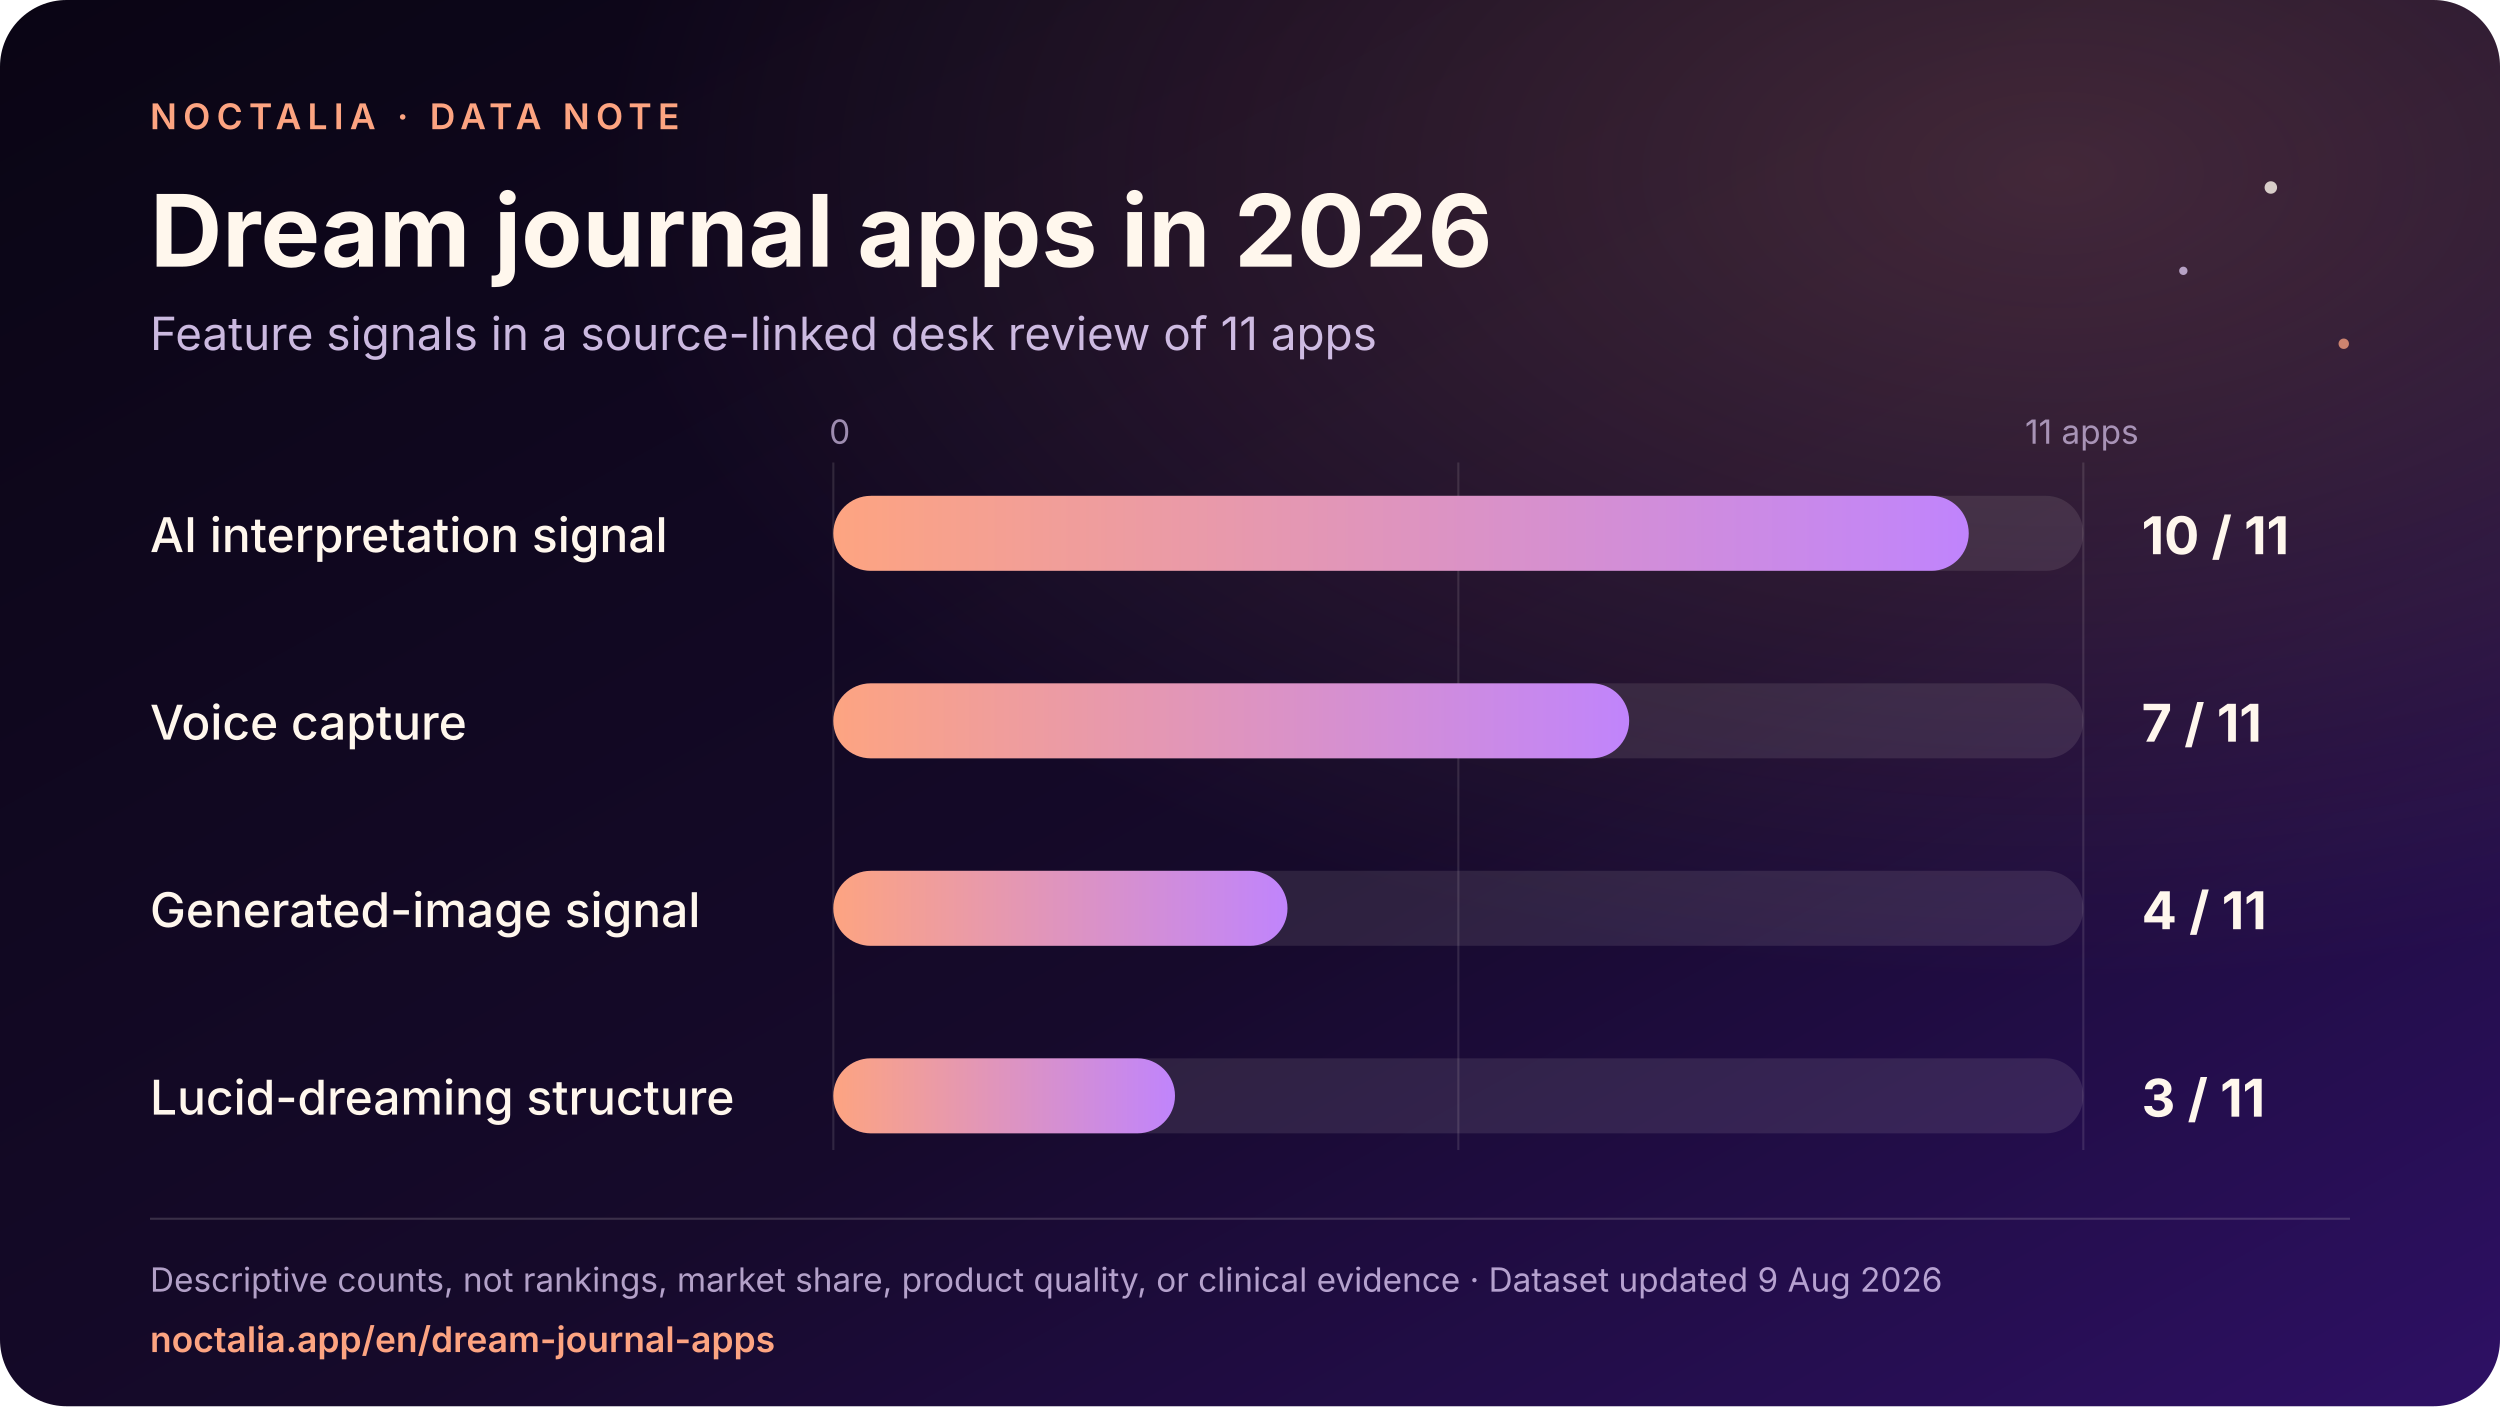
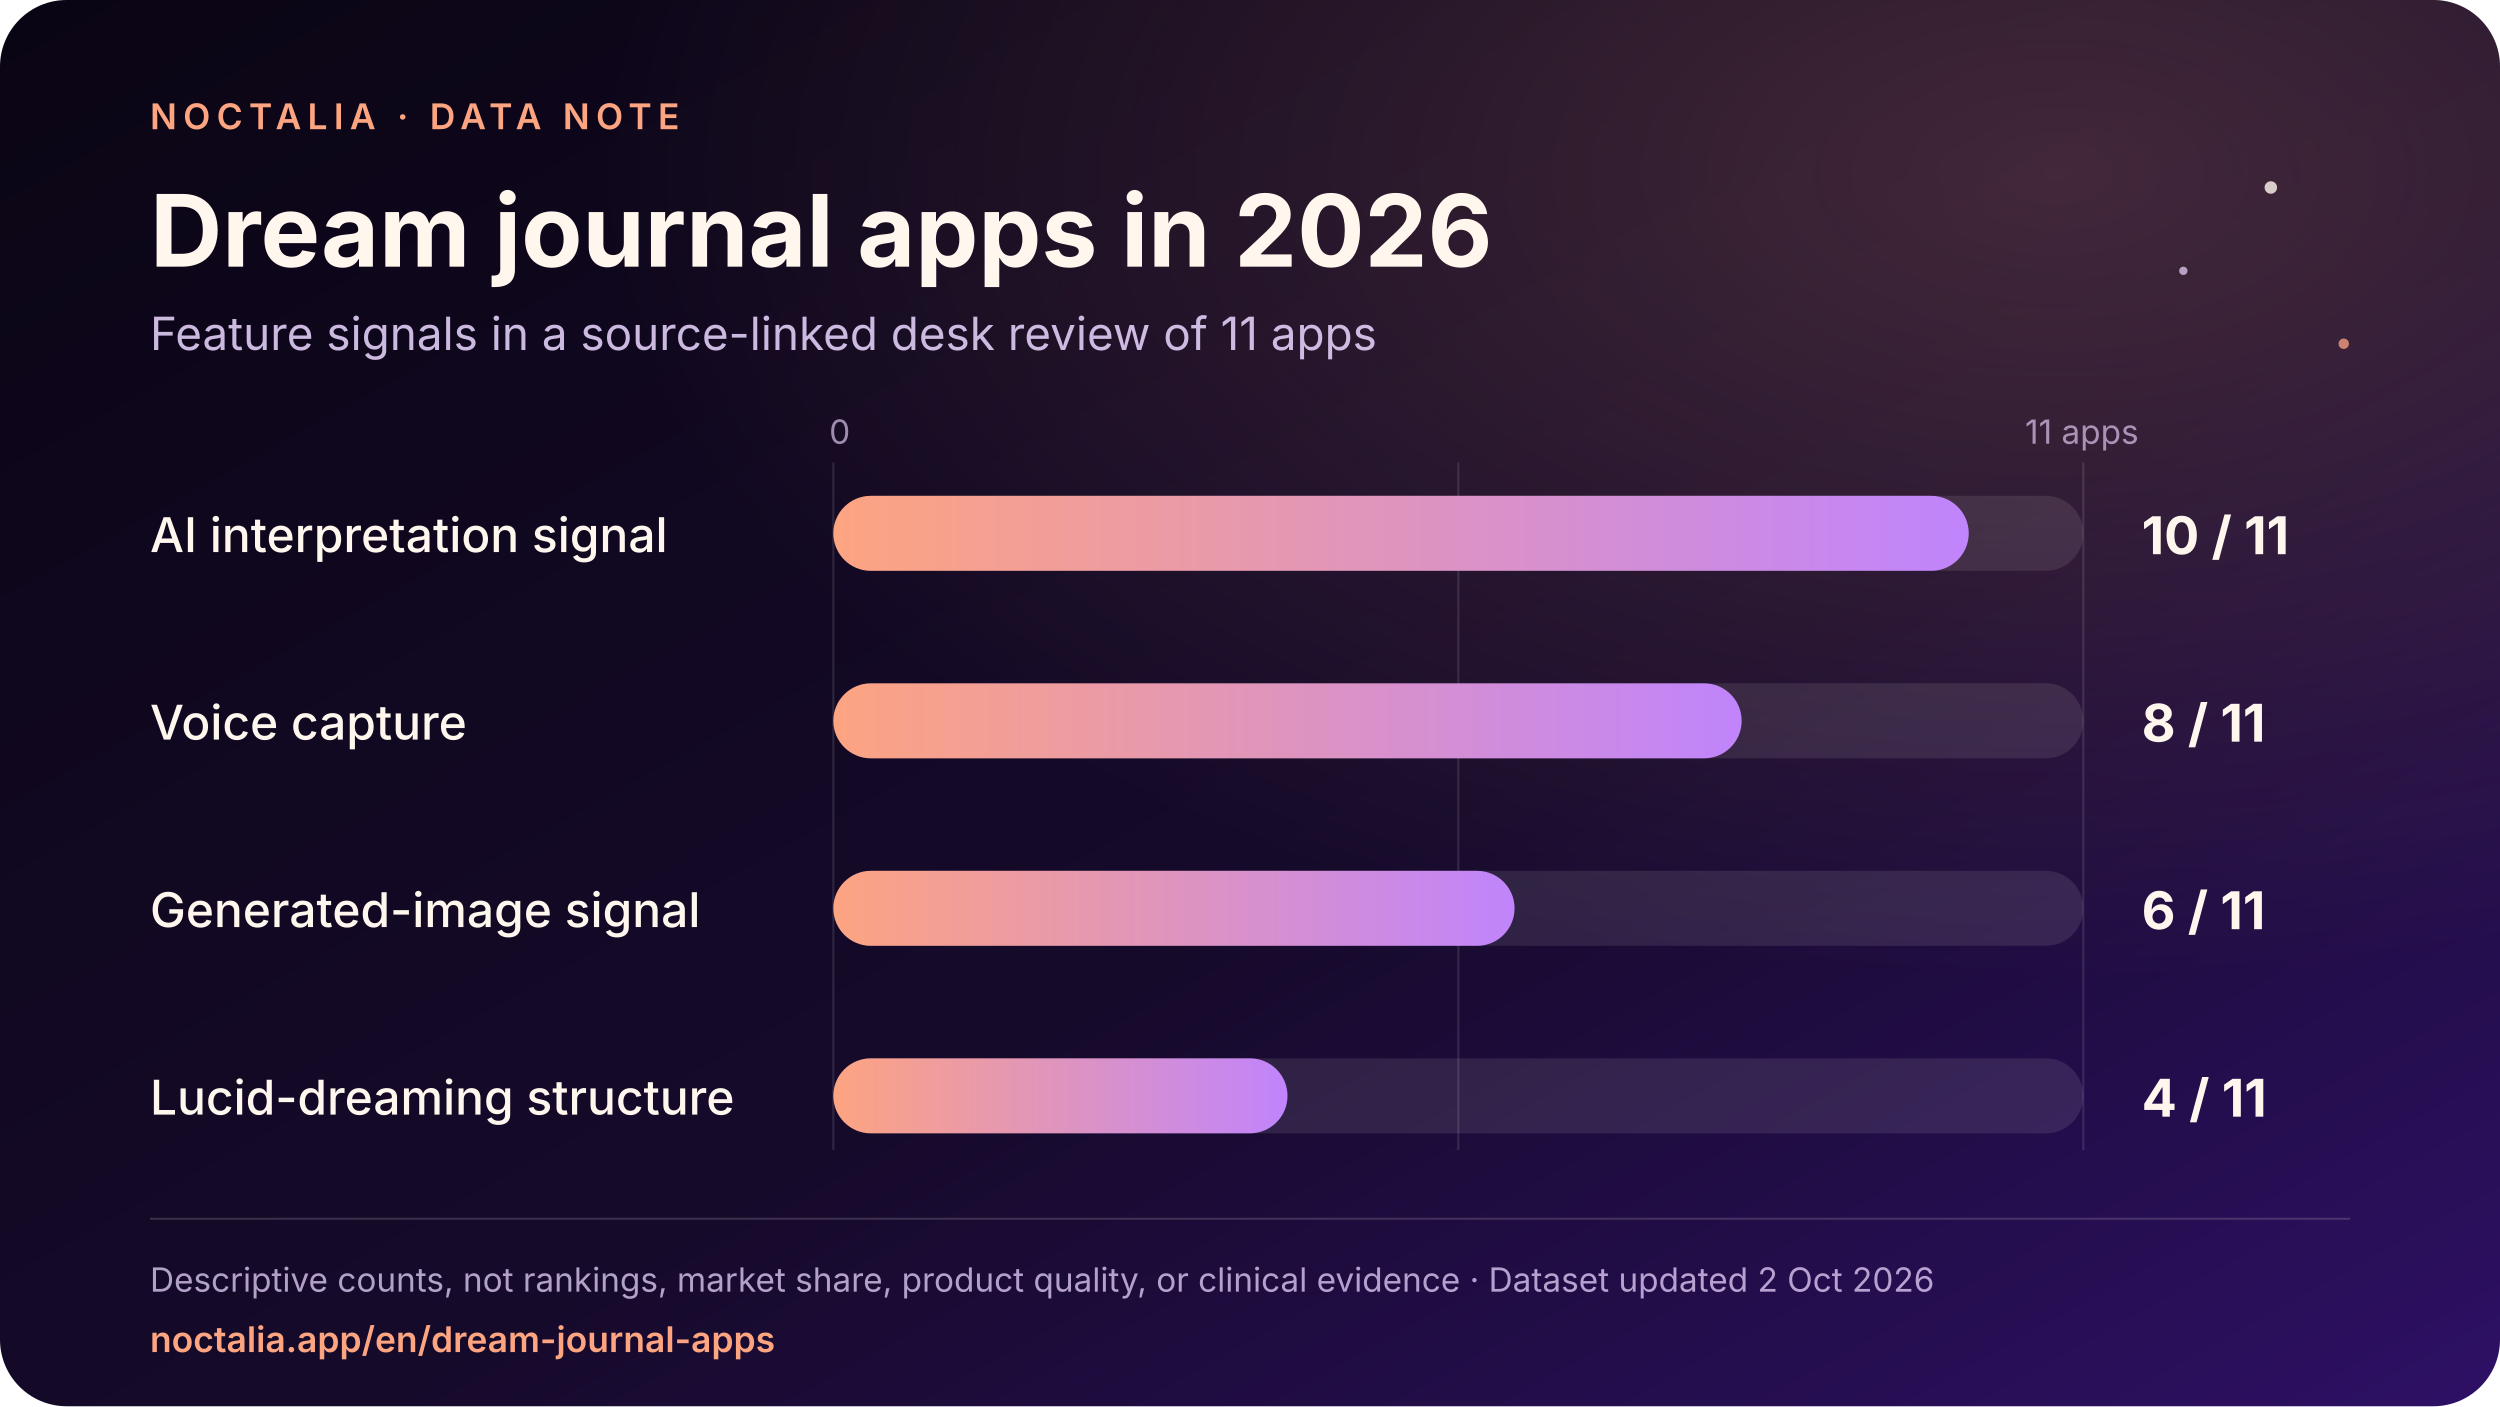
<svg xmlns="http://www.w3.org/2000/svg" width="1200" height="675" viewBox="0 0 1200 675" role="img" aria-labelledby="title description">
  <defs>
    <linearGradient id="background" x1="0" y1="0" x2="1" y2="1">
      <stop offset="0" stop-color="#0a0514" />
      <stop offset="0.58" stop-color="#160a2b" />
      <stop offset="1" stop-color="#2e1065" />
    </linearGradient>
    <linearGradient id="bar" x1="0" y1="0" x2="1" y2="0">
      <stop offset="0" stop-color="#fda481" />
      <stop offset="1" stop-color="#c084fc" />
    </linearGradient>
    <radialGradient id="glow" cx="82%" cy="12%" r="58%">
      <stop offset="0" stop-color="#fda481" stop-opacity="0.2" />
      <stop offset="1" stop-color="#fda481" stop-opacity="0" />
    </radialGradient>
  </defs>
  <rect width="1200" height="675" rx="32" fill="url(#background)" />
  <rect width="1200" height="675" rx="32" fill="url(#glow)" />
  <circle cx="1090" cy="90" r="3" fill="#fff7ed" opacity="0.8" />
  <circle cx="1048" cy="130" r="2" fill="#e9d5ff" opacity="0.7" />
  <circle cx="1125" cy="165" r="2.5" fill="#fda481" opacity="0.75" />
  <g font-family="Outfit, Inter, system-ui, sans-serif">
    <text x="72" y="62" fill="#fda481" font-size="17" font-weight="600" letter-spacing="3">NOCTALIA · DATA NOTE</text>
    <text x="72" y="128" fill="#fff7ed" font-size="48" font-weight="650">Dream journal apps in 2026</text>
    <text x="72" y="168" fill="#e9d5ff" font-size="22" opacity="0.86">Feature signals in a source-linked desk review of 11 apps</text>
    <g fill="#e9d5ff" font-size="16" opacity="0.64">
      <text x="398" y="213">0</text>
      <text x="972" y="213">11 apps</text>
    </g>
    <g stroke="#fff7ed" stroke-opacity="0.12" stroke-width="1">
      <line x1="400" y1="222" x2="400" y2="552" />
      <line x1="700" y1="222" x2="700" y2="552" />
      <line x1="1000" y1="222" x2="1000" y2="552" />
    </g>
    <g font-size="23" font-weight="520">
      <text x="72" y="265" fill="#fff7ed">AI interpretation signal</text>
      <text x="72" y="355" fill="#fff7ed">Voice capture</text>
      <text x="72" y="445" fill="#fff7ed">Generated-image signal</text>
      <text x="72" y="535" fill="#fff7ed">Lucid-dreaming structure</text>
    </g>
    <g>
      <rect x="400" y="238" width="600" height="36" rx="18" fill="#fff7ed" opacity="0.1" />
      <rect x="400" y="238" width="545" height="36" rx="18" fill="url(#bar)" />
      <rect x="400" y="328" width="600" height="36" rx="18" fill="#fff7ed" opacity="0.1" />
-       <rect x="400" y="328" width="382" height="36" rx="18" fill="url(#bar)" />
+       <rect x="400" y="328" width="436" height="36" rx="18" fill="url(#bar)" />
      <rect x="400" y="418" width="600" height="36" rx="18" fill="#fff7ed" opacity="0.1" />
-       <rect x="400" y="418" width="218" height="36" rx="18" fill="url(#bar)" />
+       <rect x="400" y="418" width="327" height="36" rx="18" fill="url(#bar)" />
      <rect x="400" y="508" width="600" height="36" rx="18" fill="#fff7ed" opacity="0.1" />
-       <rect x="400" y="508" width="164" height="36" rx="18" fill="url(#bar)" />
+       <rect x="400" y="508" width="218" height="36" rx="18" fill="url(#bar)" />
    </g>
    <g fill="#fff7ed" font-size="25" font-weight="650">
      <text x="1028" y="266">10 / 11</text>
-       <text x="1028" y="356">7 / 11</text>
-       <text x="1028" y="446">4 / 11</text>
-       <text x="1028" y="536">3 / 11</text>
+       <text x="1028" y="356">8 / 11</text>
+       <text x="1028" y="446">6 / 11</text>
+       <text x="1028" y="536">4 / 11</text>
    </g>
    <line x1="72" y1="585" x2="1128" y2="585" stroke="#fff7ed" stroke-opacity="0.16" />
-     <text x="72" y="620" fill="#e9d5ff" font-size="16" opacity="0.74">Descriptive counts, not rankings, market share, product quality, or clinical evidence · Dataset updated 9 Aug 2026</text>
+     <text x="72" y="620" fill="#e9d5ff" font-size="16" opacity="0.74">Descriptive counts, not rankings, market share, product quality, or clinical evidence · Dataset updated 2 Oct 2026</text>
    <text x="72" y="649" fill="#fda481" font-size="17" font-weight="600">noctalia.app/en/dream-journal-apps</text>
  </g>
</svg>
